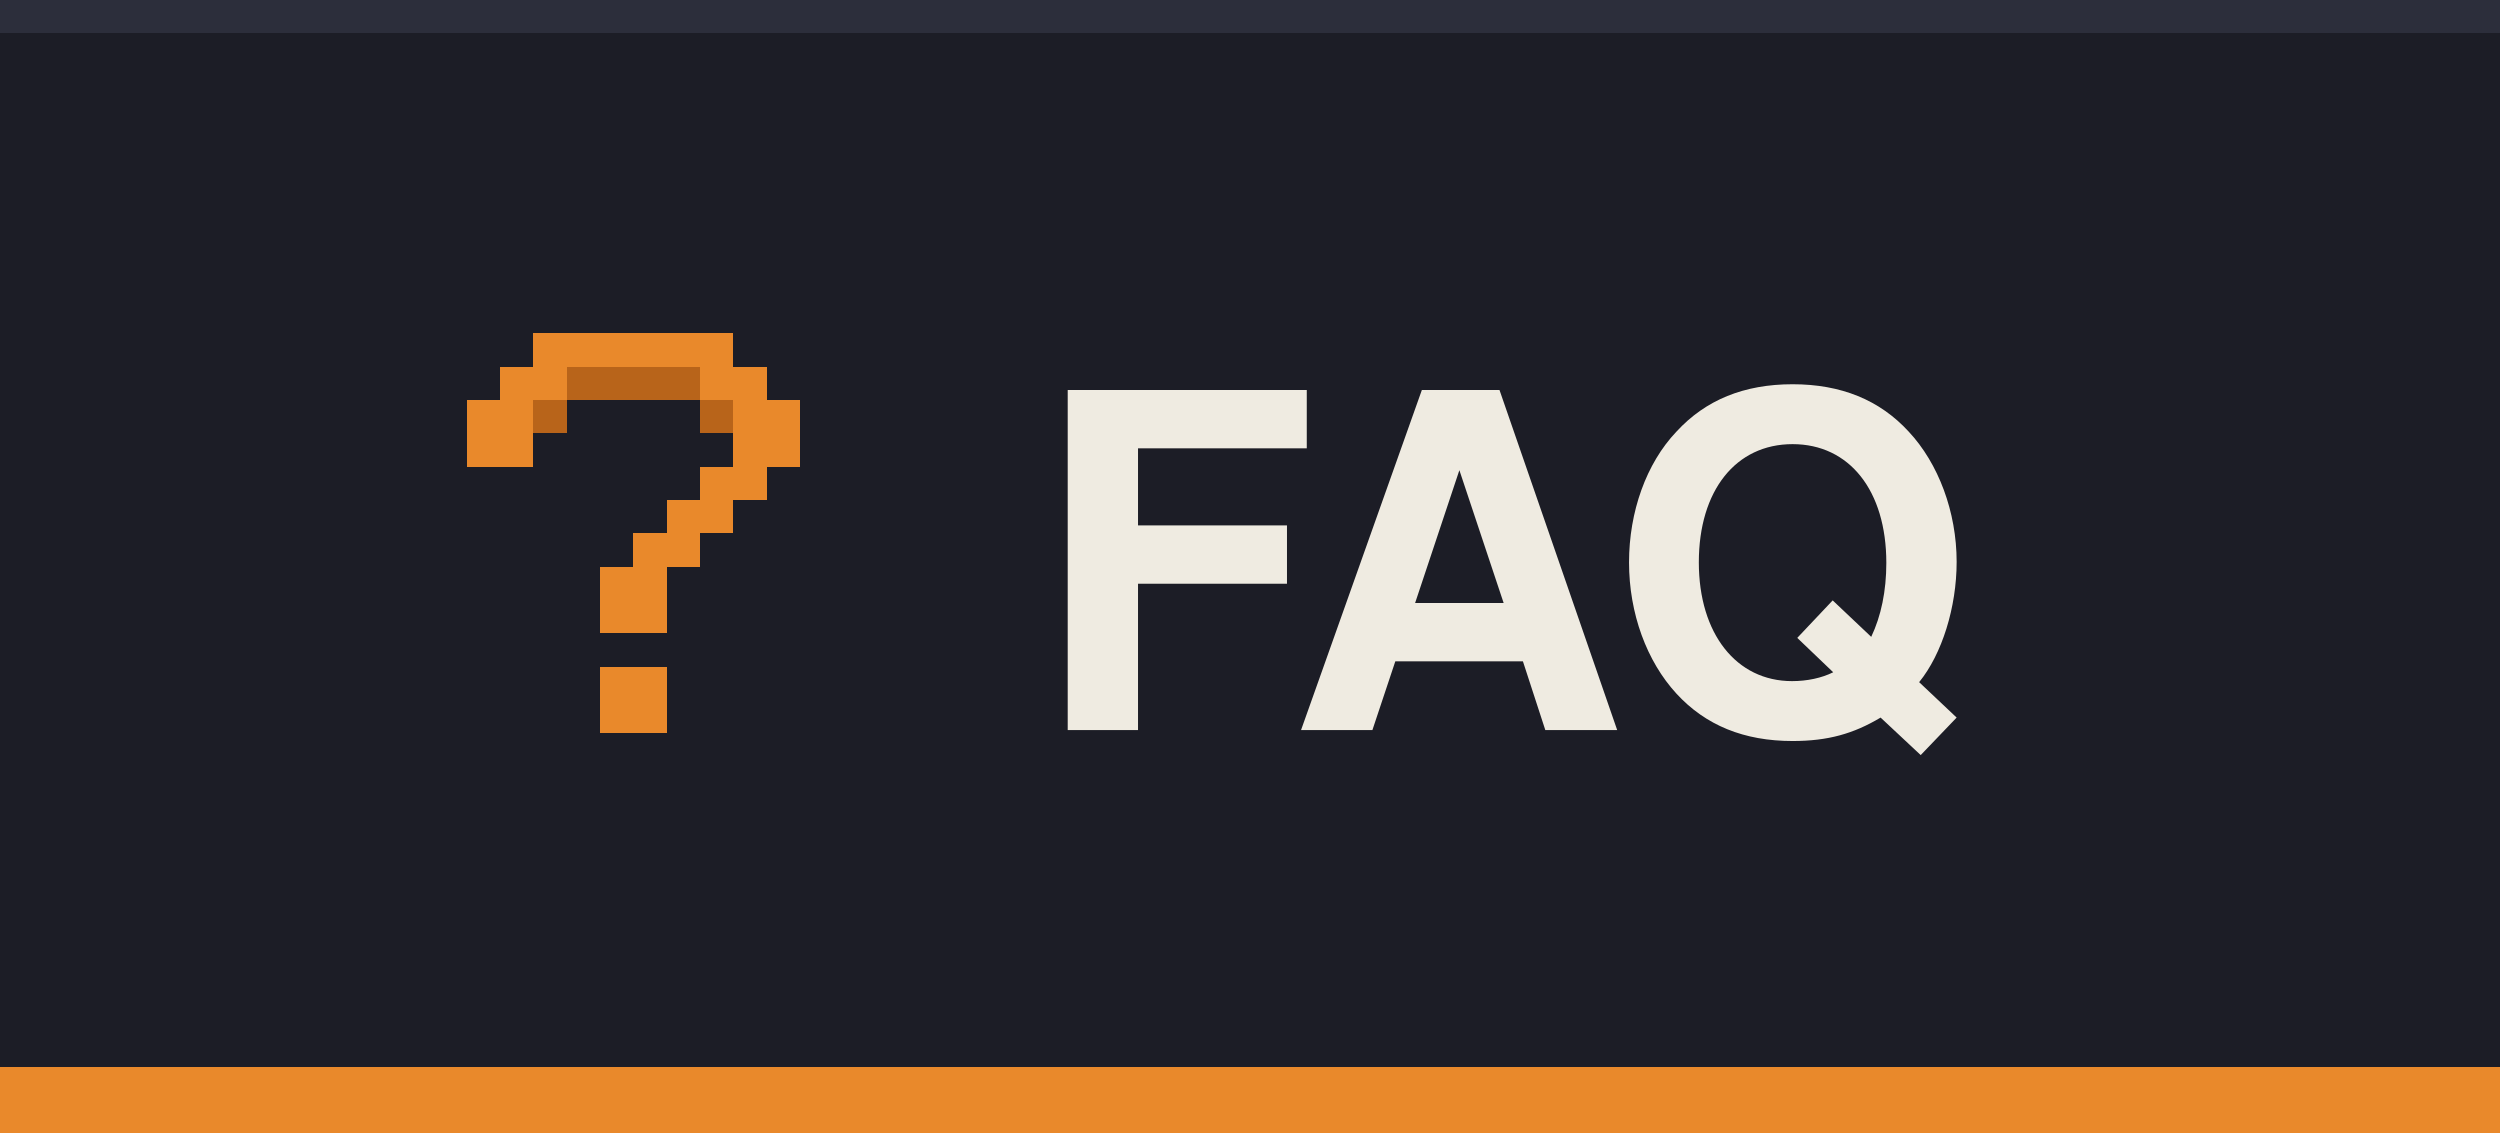
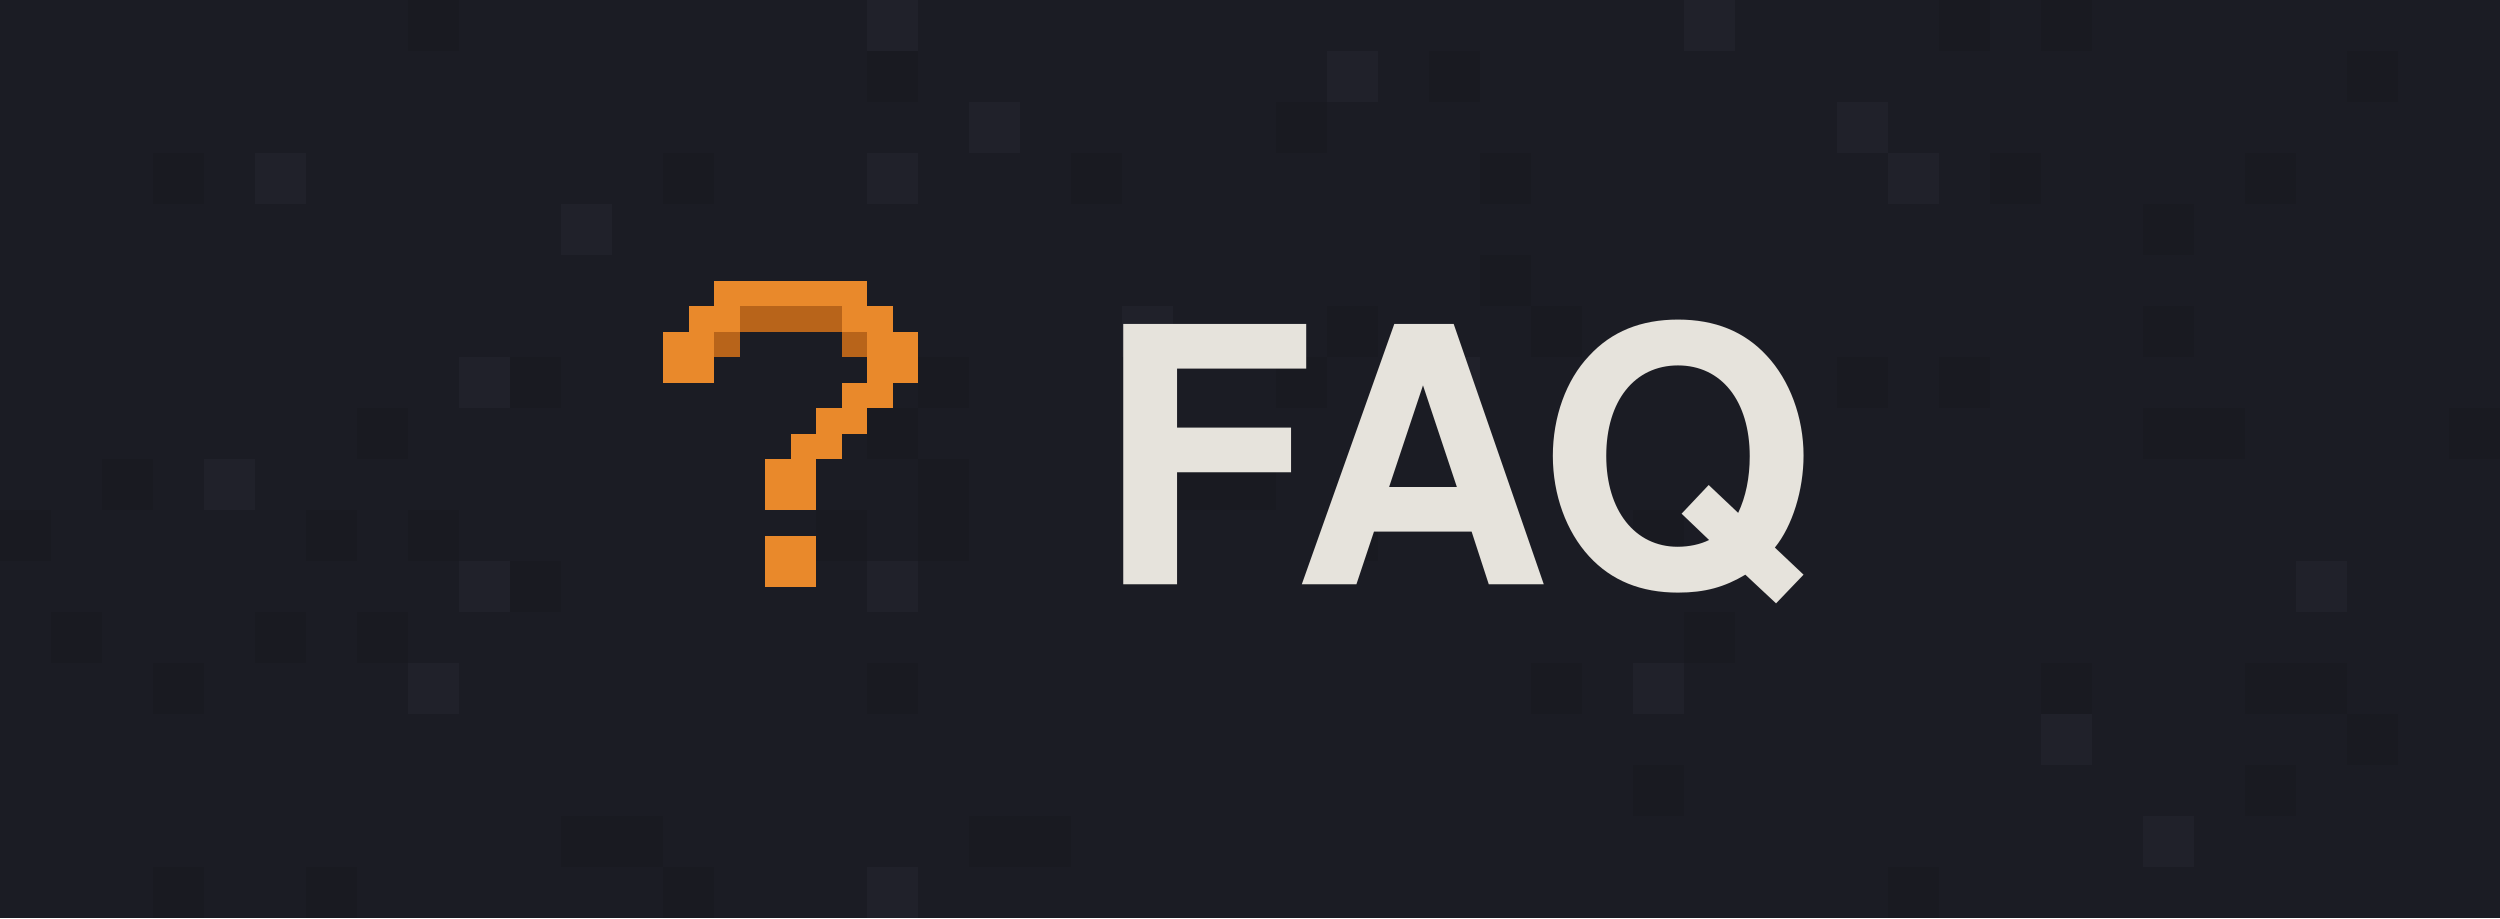
- <svg xmlns="http://www.w3.org/2000/svg" width="75" height="34" viewBox="0 0 75 34" shape-rendering="crispEdges">
-   <rect width="75" height="34" fill="#1C1D26" />
-   <rect width="75" height="1" fill="#2C2E3B" />
-   <rect y="32" width="75" height="2" fill="#E9892B" />
-   <rect x="16" y="10" width="6" height="1" fill="#E9892B" />
-   <rect x="15" y="11" width="2" height="1" fill="#E9892B" />
-   <rect x="17" y="11" width="4" height="1" fill="#B8641A" />
-   <rect x="21" y="11" width="2" height="1" fill="#E9892B" />
-   <rect x="14" y="12" width="2" height="1" fill="#E9892B" />
-   <rect x="16" y="12" width="1" height="1" fill="#B8641A" />
-   <rect x="21" y="12" width="1" height="1" fill="#B8641A" />
-   <rect x="22" y="12" width="2" height="1" fill="#E9892B" />
-   <rect x="14" y="13" width="2" height="1" fill="#E9892B" />
-   <rect x="22" y="13" width="2" height="1" fill="#E9892B" />
-   <rect x="21" y="14" width="2" height="1" fill="#E9892B" />
-   <rect x="20" y="15" width="2" height="1" fill="#E9892B" />
-   <rect x="19" y="16" width="2" height="1" fill="#E9892B" />
-   <rect x="18" y="17" width="2" height="1" fill="#E9892B" />
-   <rect x="18" y="18" width="2" height="1" fill="#E9892B" />
-   <rect x="18" y="20" width="2" height="1" fill="#E9892B" />
-   <rect x="18" y="21" width="2" height="1" fill="#E9892B" />
-   <text x="31" y="21.9" font-family="-apple-system, 'Segoe UI', 'Helvetica Neue', Helvetica, Arial, 'PingFang TC', 'Microsoft JhengHei', 'Noto Sans TC', sans-serif" font-size="14" font-weight="600" fill="#EFEBE1">FAQ</text>
+ <svg xmlns="http://www.w3.org/2000/svg" width="98" height="36" viewBox="0 0 98 36" shape-rendering="crispEdges">
+   <rect width="98" height="36" fill="#1B1C24" />
+   <rect x="16" y="0" width="2" height="2" fill="#191A21" />
+   <rect x="34" y="0" width="2" height="2" fill="#20212A" />
+   <rect x="66" y="0" width="2" height="2" fill="#20212A" />
+   <rect x="76" y="0" width="2" height="2" fill="#191A21" />
+   <rect x="80" y="0" width="2" height="2" fill="#191A21" />
+   <rect x="34" y="2" width="2" height="2" fill="#191A21" />
+   <rect x="52" y="2" width="2" height="2" fill="#20212A" />
+   <rect x="56" y="2" width="2" height="2" fill="#191A21" />
+   <rect x="92" y="2" width="2" height="2" fill="#191A21" />
+   <rect x="38" y="4" width="2" height="2" fill="#20212A" />
+   <rect x="50" y="4" width="2" height="2" fill="#191A21" />
+   <rect x="72" y="4" width="2" height="2" fill="#20212A" />
+   <rect x="6" y="6" width="2" height="2" fill="#191A21" />
+   <rect x="10" y="6" width="2" height="2" fill="#20212A" />
+   <rect x="26" y="6" width="2" height="2" fill="#191A21" />
+   <rect x="34" y="6" width="2" height="2" fill="#20212A" />
+   <rect x="42" y="6" width="2" height="2" fill="#191A21" />
+   <rect x="58" y="6" width="2" height="2" fill="#191A21" />
+   <rect x="74" y="6" width="2" height="2" fill="#20212A" />
+   <rect x="78" y="6" width="2" height="2" fill="#191A21" />
+   <rect x="88" y="6" width="2" height="2" fill="#191A21" />
+   <rect x="22" y="8" width="2" height="2" fill="#20212A" />
+   <rect x="84" y="8" width="2" height="2" fill="#191A21" />
+   <rect x="58" y="10" width="2" height="2" fill="#191A21" />
+   <rect x="44" y="12" width="2" height="2" fill="#20212A" />
+   <rect x="52" y="12" width="2" height="2" fill="#191A21" />
+   <rect x="60" y="12" width="2" height="2" fill="#191A21" />
+   <rect x="84" y="12" width="2" height="2" fill="#191A21" />
+   <rect x="18" y="14" width="2" height="2" fill="#20212A" />
+   <rect x="20" y="14" width="2" height="2" fill="#191A21" />
+   <rect x="36" y="14" width="2" height="2" fill="#191A21" />
+   <rect x="50" y="14" width="2" height="2" fill="#191A21" />
+   <rect x="56" y="14" width="2" height="2" fill="#20212A" />
+   <rect x="72" y="14" width="2" height="2" fill="#191A21" />
+   <rect x="76" y="14" width="2" height="2" fill="#191A21" />
+   <rect x="14" y="16" width="2" height="2" fill="#191A21" />
+   <rect x="34" y="16" width="2" height="2" fill="#191A21" />
+   <rect x="84" y="16" width="2" height="2" fill="#191A21" />
+   <rect x="86" y="16" width="2" height="2" fill="#191A21" />
+   <rect x="96" y="16" width="2" height="2" fill="#191A21" />
+   <rect x="4" y="18" width="2" height="2" fill="#191A21" />
+   <rect x="8" y="18" width="2" height="2" fill="#20212A" />
+   <rect x="36" y="18" width="2" height="2" fill="#191A21" />
+   <rect x="46" y="18" width="2" height="2" fill="#191A21" />
+   <rect x="48" y="18" width="2" height="2" fill="#191A21" />
+   <rect x="0" y="20" width="2" height="2" fill="#191A21" />
+   <rect x="12" y="20" width="2" height="2" fill="#191A21" />
+   <rect x="16" y="20" width="2" height="2" fill="#191A21" />
+   <rect x="32" y="20" width="2" height="2" fill="#191A21" />
+   <rect x="36" y="20" width="2" height="2" fill="#191A21" />
+   <rect x="52" y="20" width="2" height="2" fill="#191A21" />
+   <rect x="64" y="20" width="2" height="2" fill="#191A21" />
+   <rect x="18" y="22" width="2" height="2" fill="#20212A" />
+   <rect x="20" y="22" width="2" height="2" fill="#191A21" />
+   <rect x="34" y="22" width="2" height="2" fill="#20212A" />
+   <rect x="90" y="22" width="2" height="2" fill="#20212A" />
+   <rect x="2" y="24" width="2" height="2" fill="#191A21" />
+   <rect x="10" y="24" width="2" height="2" fill="#191A21" />
+   <rect x="14" y="24" width="2" height="2" fill="#191A21" />
+   <rect x="66" y="24" width="2" height="2" fill="#191A21" />
+   <rect x="6" y="26" width="2" height="2" fill="#191A21" />
+   <rect x="16" y="26" width="2" height="2" fill="#20212A" />
+   <rect x="34" y="26" width="2" height="2" fill="#191A21" />
+   <rect x="60" y="26" width="2" height="2" fill="#191A21" />
+   <rect x="64" y="26" width="2" height="2" fill="#20212A" />
+   <rect x="80" y="26" width="2" height="2" fill="#191A21" />
+   <rect x="88" y="26" width="2" height="2" fill="#191A21" />
+   <rect x="90" y="26" width="2" height="2" fill="#191A21" />
+   <rect x="80" y="28" width="2" height="2" fill="#20212A" />
+   <rect x="92" y="28" width="2" height="2" fill="#191A21" />
+   <rect x="64" y="30" width="2" height="2" fill="#191A21" />
+   <rect x="88" y="30" width="2" height="2" fill="#191A21" />
+   <rect x="22" y="32" width="2" height="2" fill="#191A21" />
+   <rect x="24" y="32" width="2" height="2" fill="#191A21" />
+   <rect x="38" y="32" width="2" height="2" fill="#191A21" />
+   <rect x="40" y="32" width="2" height="2" fill="#191A21" />
+   <rect x="84" y="32" width="2" height="2" fill="#20212A" />
+   <rect x="6" y="34" width="2" height="2" fill="#191A21" />
+   <rect x="12" y="34" width="2" height="2" fill="#191A21" />
+   <rect x="26" y="34" width="2" height="2" fill="#191A21" />
+   <rect x="34" y="34" width="2" height="2" fill="#20212A" />
+   <rect x="74" y="34" width="2" height="2" fill="#191A21" />
+   <rect x="28" y="11" width="6" height="1" fill="#E9892B" />
+   <rect x="27" y="12" width="2" height="1" fill="#E9892B" />
+   <rect x="29" y="12" width="4" height="1" fill="#B8641A" />
+   <rect x="33" y="12" width="2" height="1" fill="#E9892B" />
+   <rect x="26" y="13" width="2" height="1" fill="#E9892B" />
+   <rect x="28" y="13" width="1" height="1" fill="#B8641A" />
+   <rect x="33" y="13" width="1" height="1" fill="#B8641A" />
+   <rect x="34" y="13" width="2" height="1" fill="#E9892B" />
+   <rect x="26" y="14" width="2" height="1" fill="#E9892B" />
+   <rect x="34" y="14" width="2" height="1" fill="#E9892B" />
+   <rect x="33" y="15" width="2" height="1" fill="#E9892B" />
+   <rect x="32" y="16" width="2" height="1" fill="#E9892B" />
+   <rect x="31" y="17" width="2" height="1" fill="#E9892B" />
+   <rect x="30" y="18" width="2" height="1" fill="#E9892B" />
+   <rect x="30" y="19" width="2" height="1" fill="#E9892B" />
+   <rect x="30" y="21" width="2" height="1" fill="#E9892B" />
+   <rect x="30" y="22" width="2" height="1" fill="#E9892B" />
+   <text x="43" y="22.9" font-family="-apple-system, 'Segoe UI', 'Helvetica Neue', Helvetica, Arial, 'PingFang TC', 'Microsoft JhengHei', 'Noto Sans TC', sans-serif" font-size="14" font-weight="600" fill="#E6E3DC">FAQ</text>
</svg>
